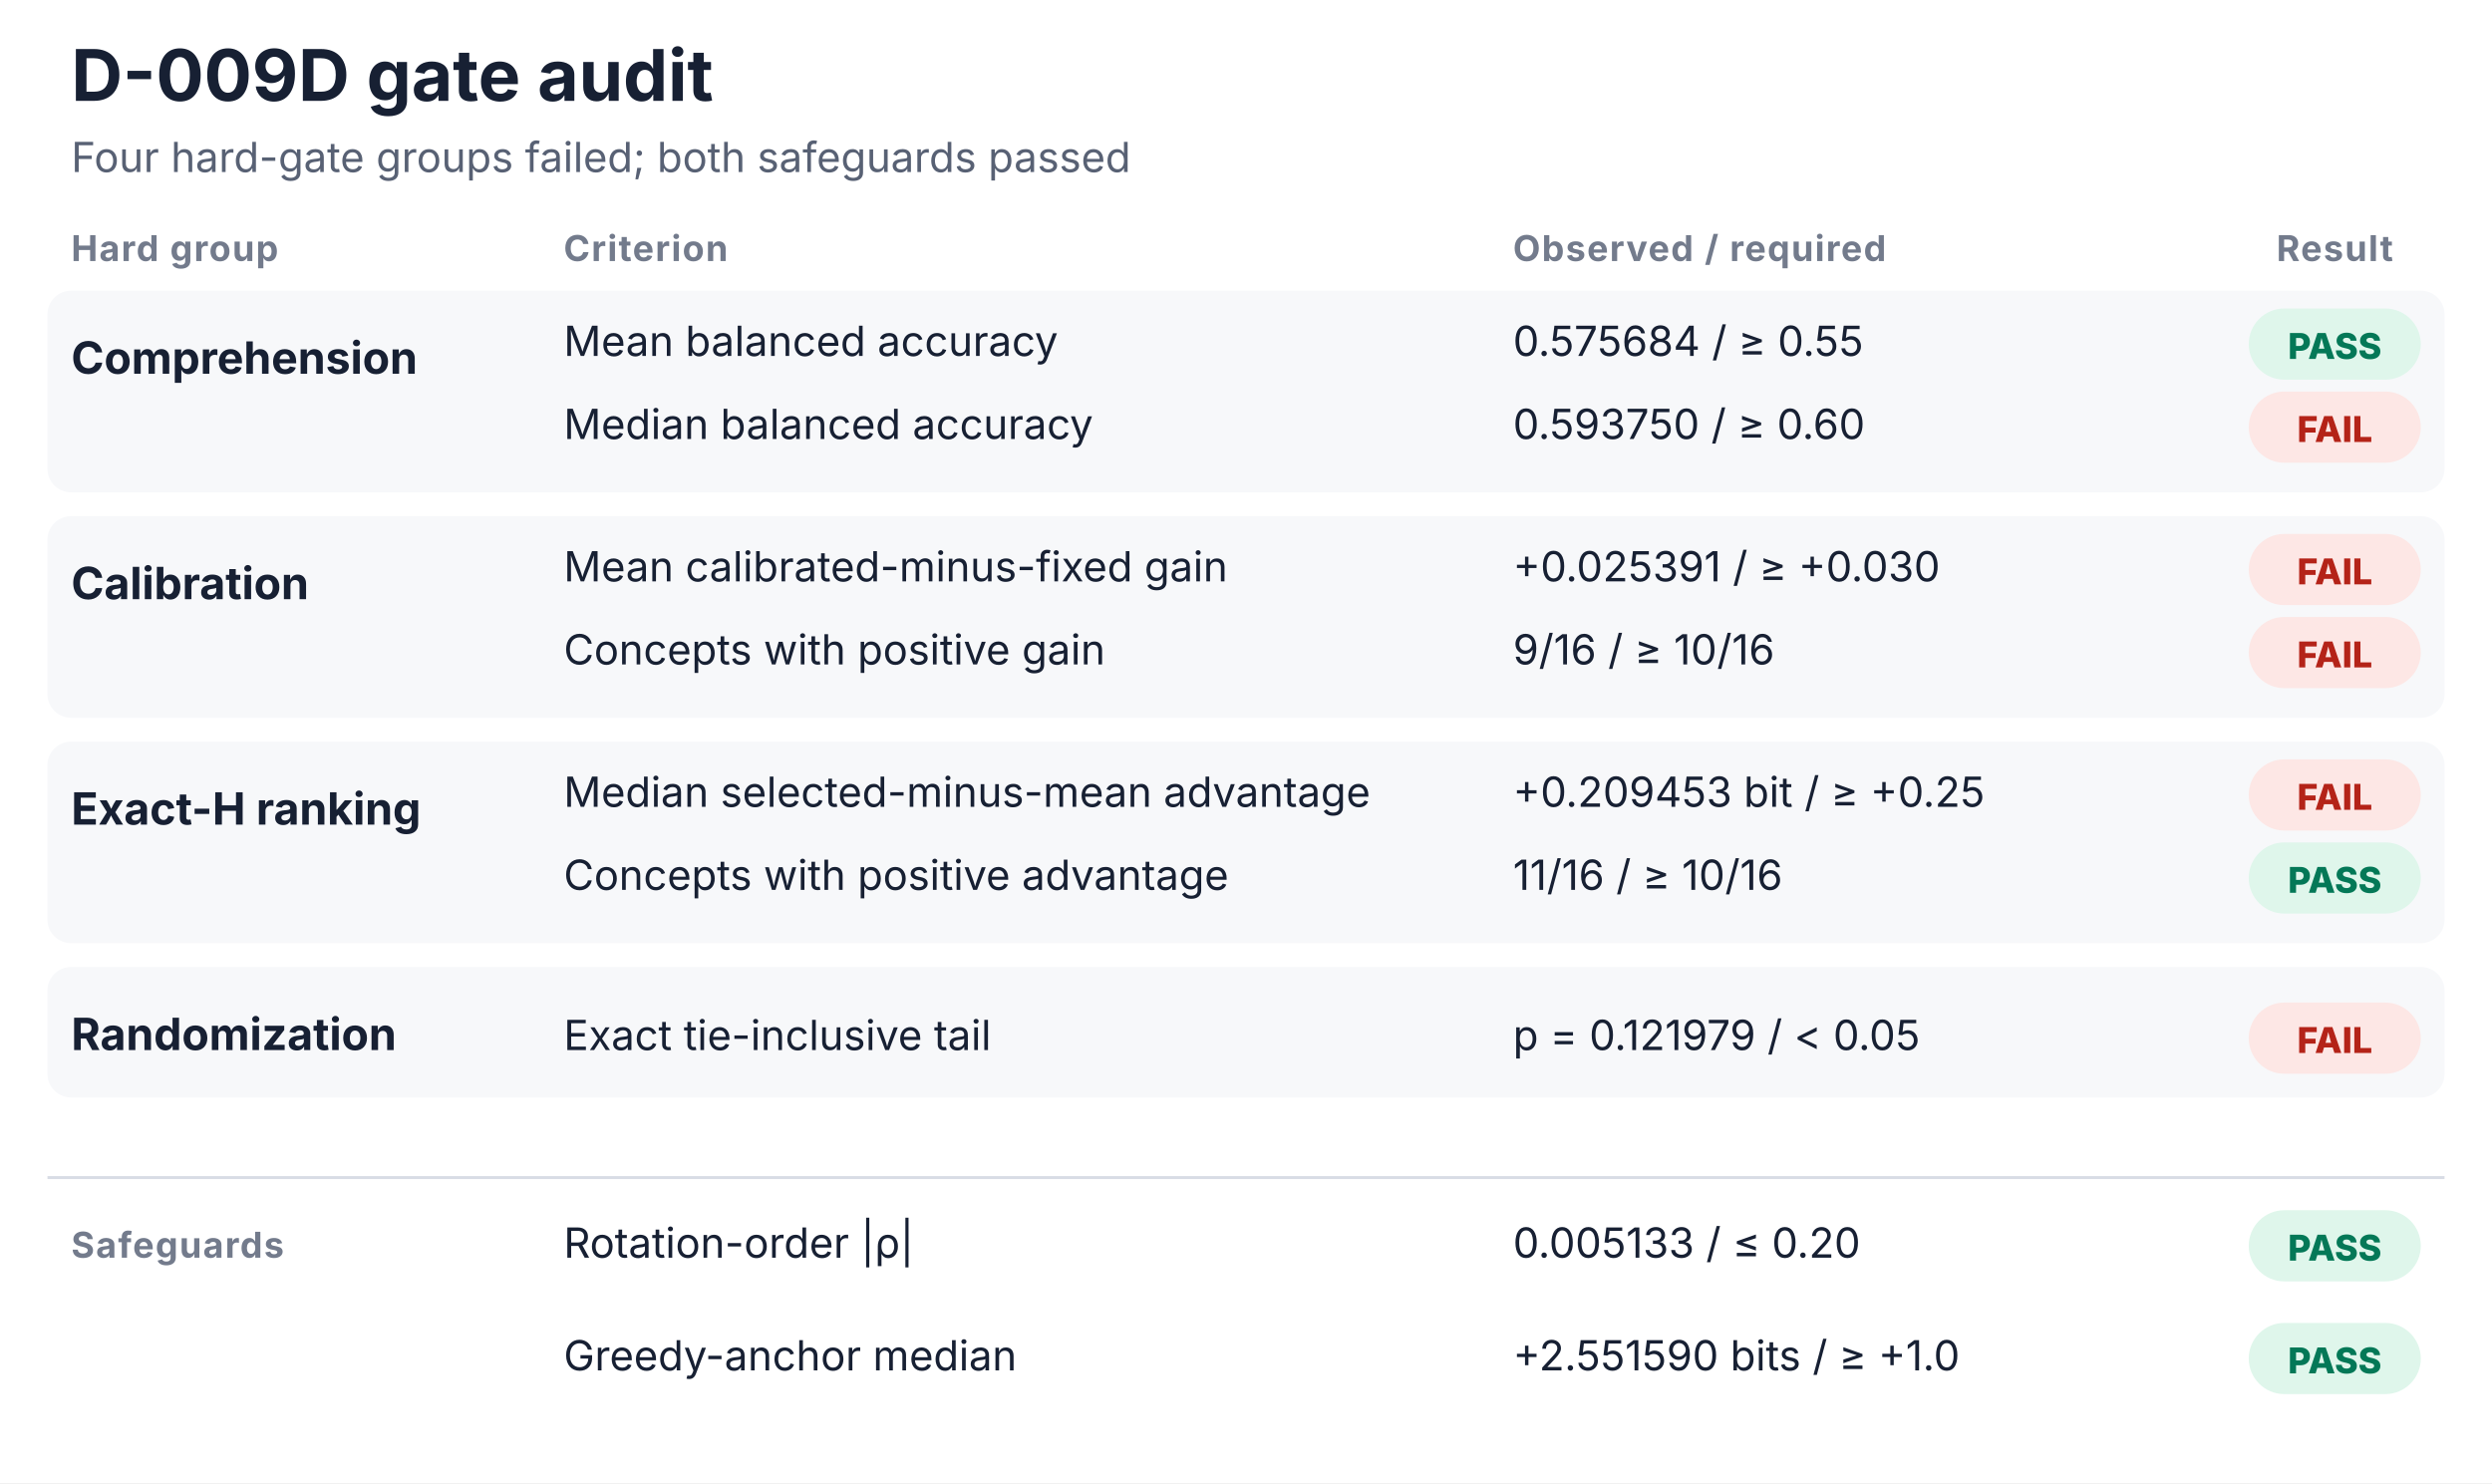
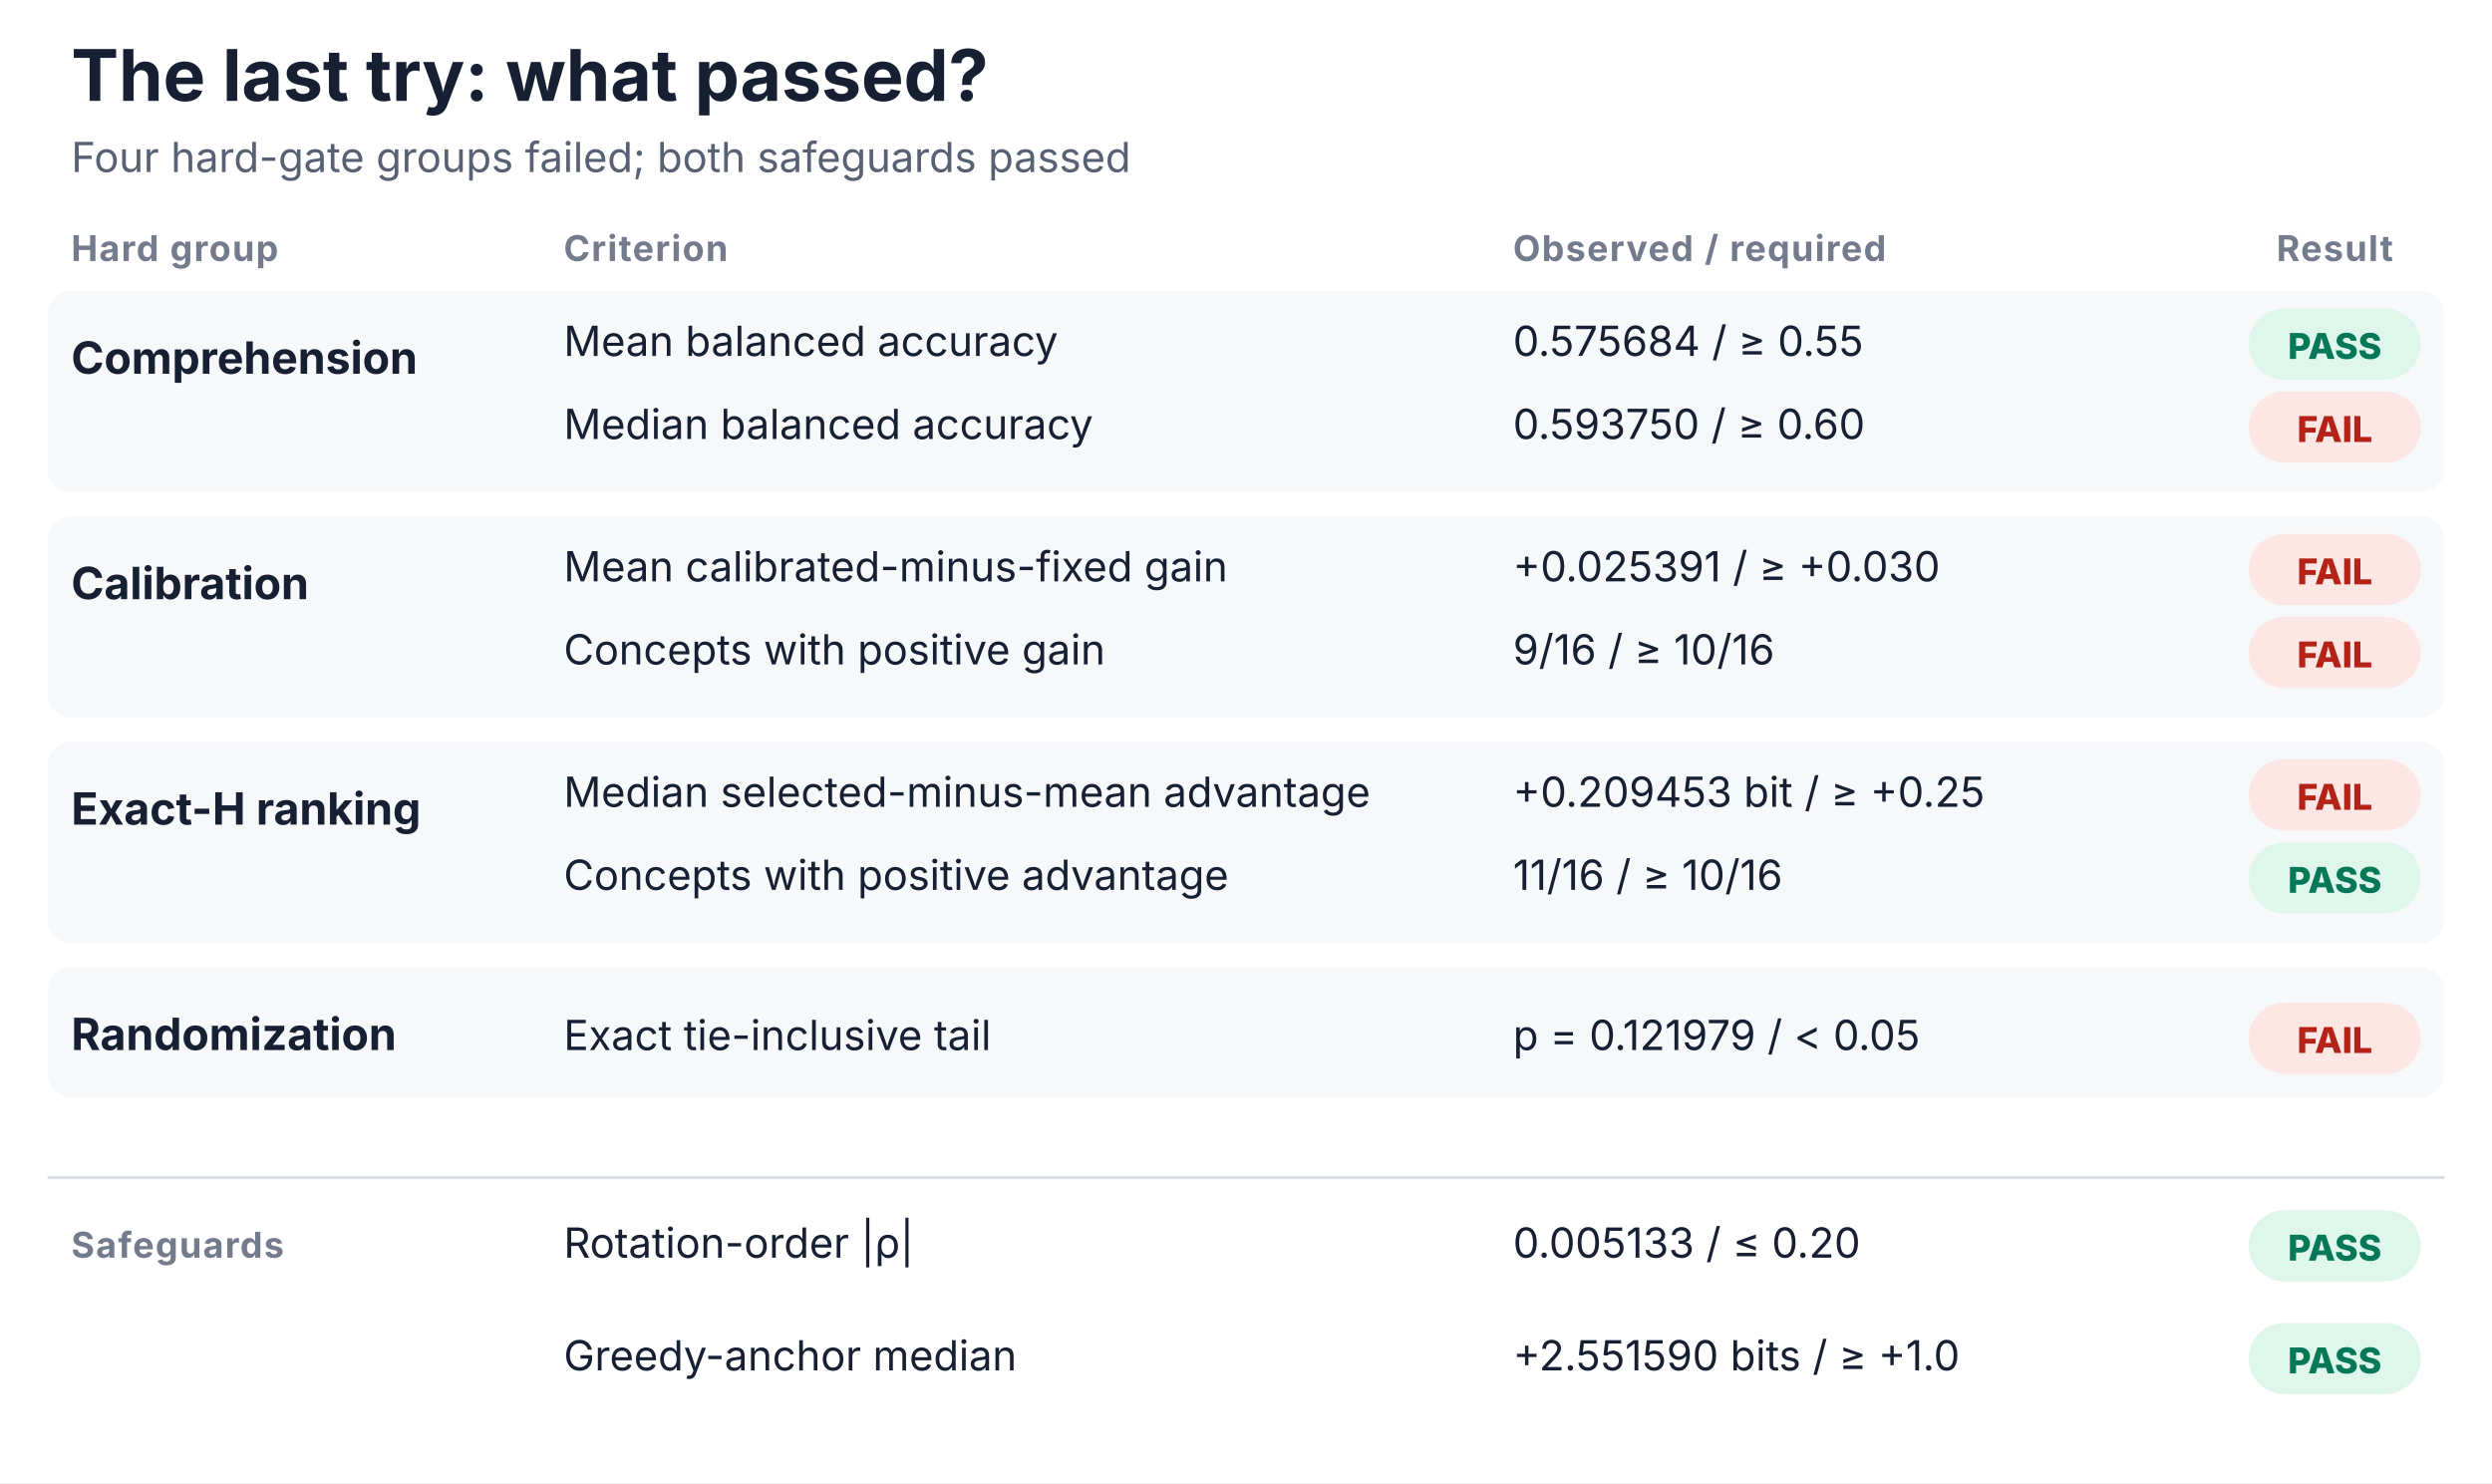
<svg xmlns="http://www.w3.org/2000/svg" width="840" height="500" viewBox="0 0 840 500" role="img" aria-labelledby="title desc">
  <style>
    text { font-family: Inter, ui-sans-serif, system-ui, -apple-system, BlinkMacSystemFont, "Segoe UI", sans-serif; fill: #172033; }
    .title { font-size: 24px; font-weight: 700; }
    .subtitle { font-size: 14px; fill: #586174; }
    .header { font-size: 12px; font-weight: 700; fill: #737b8c; letter-spacing: .04em; text-transform: uppercase; }
    .group { font-size: 15px; font-weight: 700; }
    .measure, .value { font-size: 14px; }
    .value { font-variant-numeric: tabular-nums; }
    .status { font-size: 12px; font-weight: 800; text-anchor: middle; }
    .pass { fill: #047857; }
    .fail { fill: #b42318; }
  </style>
  <rect width="840" height="500" fill="#ffffff" />
-   <text x="24" y="34" class="title">D-009D gate audit</text>
+   <text x="24" y="34" class="title">The last try: what passed?</text>
  <text x="24" y="58" class="subtitle">Four hard-gate groups failed; both safeguards passed</text>
  <text x="24" y="88" class="header">Hard group</text>
  <text x="190" y="88" class="header">Criterion</text>
  <text x="510" y="88" class="header">Observed / required</text>
  <text x="787" y="88" class="header" text-anchor="middle">Result</text>
  <rect x="16" y="98" width="808" height="68" rx="8" fill="#f7f8fa" />
  <text x="24" y="126" class="group">Comprehension</text>
  <text x="190" y="120" class="measure">Mean balanced accuracy</text>
  <text x="510" y="120" class="value">0.575684 / ≥ 0.55</text>
  <rect x="758" y="104" width="58" height="24" rx="12" fill="#dff6eb" />
  <text x="787" y="121" class="status pass">PASS</text>
  <text x="190" y="148" class="measure">Median balanced accuracy</text>
  <text x="510" y="148" class="value">0.593750 / ≥ 0.60</text>
  <rect x="758" y="132" width="58" height="24" rx="12" fill="#fde7e5" />
  <text x="787" y="149" class="status fail">FAIL</text>
  <rect x="16" y="174" width="808" height="68" rx="8" fill="#f7f8fa" />
  <text x="24" y="202" class="group">Calibration</text>
  <text x="190" y="196" class="measure">Mean calibrated-minus-fixed gain</text>
  <text x="510" y="196" class="value">+0.025391 / ≥ +0.030</text>
  <rect x="758" y="180" width="58" height="24" rx="12" fill="#fde7e5" />
  <text x="787" y="197" class="status fail">FAIL</text>
  <text x="190" y="224" class="measure">Concepts with positive gain</text>
  <text x="510" y="224" class="value">9/16 / ≥ 10/16</text>
  <rect x="758" y="208" width="58" height="24" rx="12" fill="#fde7e5" />
  <text x="787" y="225" class="status fail">FAIL</text>
  <rect x="16" y="250" width="808" height="68" rx="8" fill="#f7f8fa" />
  <text x="24" y="278" class="group">Exact-H ranking</text>
  <text x="190" y="272" class="measure">Median selected-minus-mean advantage</text>
  <text x="510" y="272" class="value">+0.209453 bit / ≥ +0.25</text>
  <rect x="758" y="256" width="58" height="24" rx="12" fill="#fde7e5" />
  <text x="787" y="273" class="status fail">FAIL</text>
  <text x="190" y="300" class="measure">Concepts with positive advantage</text>
  <text x="510" y="300" class="value">11/16 / ≥ 10/16</text>
  <rect x="758" y="284" width="58" height="24" rx="12" fill="#dff6eb" />
  <text x="787" y="301" class="status pass">PASS</text>
  <rect x="16" y="326" width="808" height="44" rx="8" fill="#f7f8fa" />
  <text x="24" y="354" class="group">Randomization</text>
  <text x="190" y="354" class="measure">Exact tie-inclusive tail</text>
  <text x="510" y="354" class="value">p = 0.121979 / &lt; 0.05</text>
  <rect x="758" y="338" width="58" height="24" rx="12" fill="#fde7e5" />
  <text x="787" y="355" class="status fail">FAIL</text>
  <line x1="16" y1="397" x2="824" y2="397" stroke="#d8dce5" />
  <text x="24" y="424" class="header">Safeguards</text>
  <text x="190" y="424" class="measure">Rotation-order |ρ|</text>
  <text x="510" y="424" class="value">0.005133 / ≤ 0.20</text>
  <rect x="758" y="408" width="58" height="24" rx="12" fill="#dff6eb" />
  <text x="787" y="425" class="status pass">PASS</text>
  <text x="190" y="462" class="measure">Greedy-anchor median</text>
  <text x="510" y="462" class="value">+2.551590 bits / ≥ +1.0</text>
  <rect x="758" y="446" width="58" height="24" rx="12" fill="#dff6eb" />
  <text x="787" y="463" class="status pass">PASS</text>
</svg>
